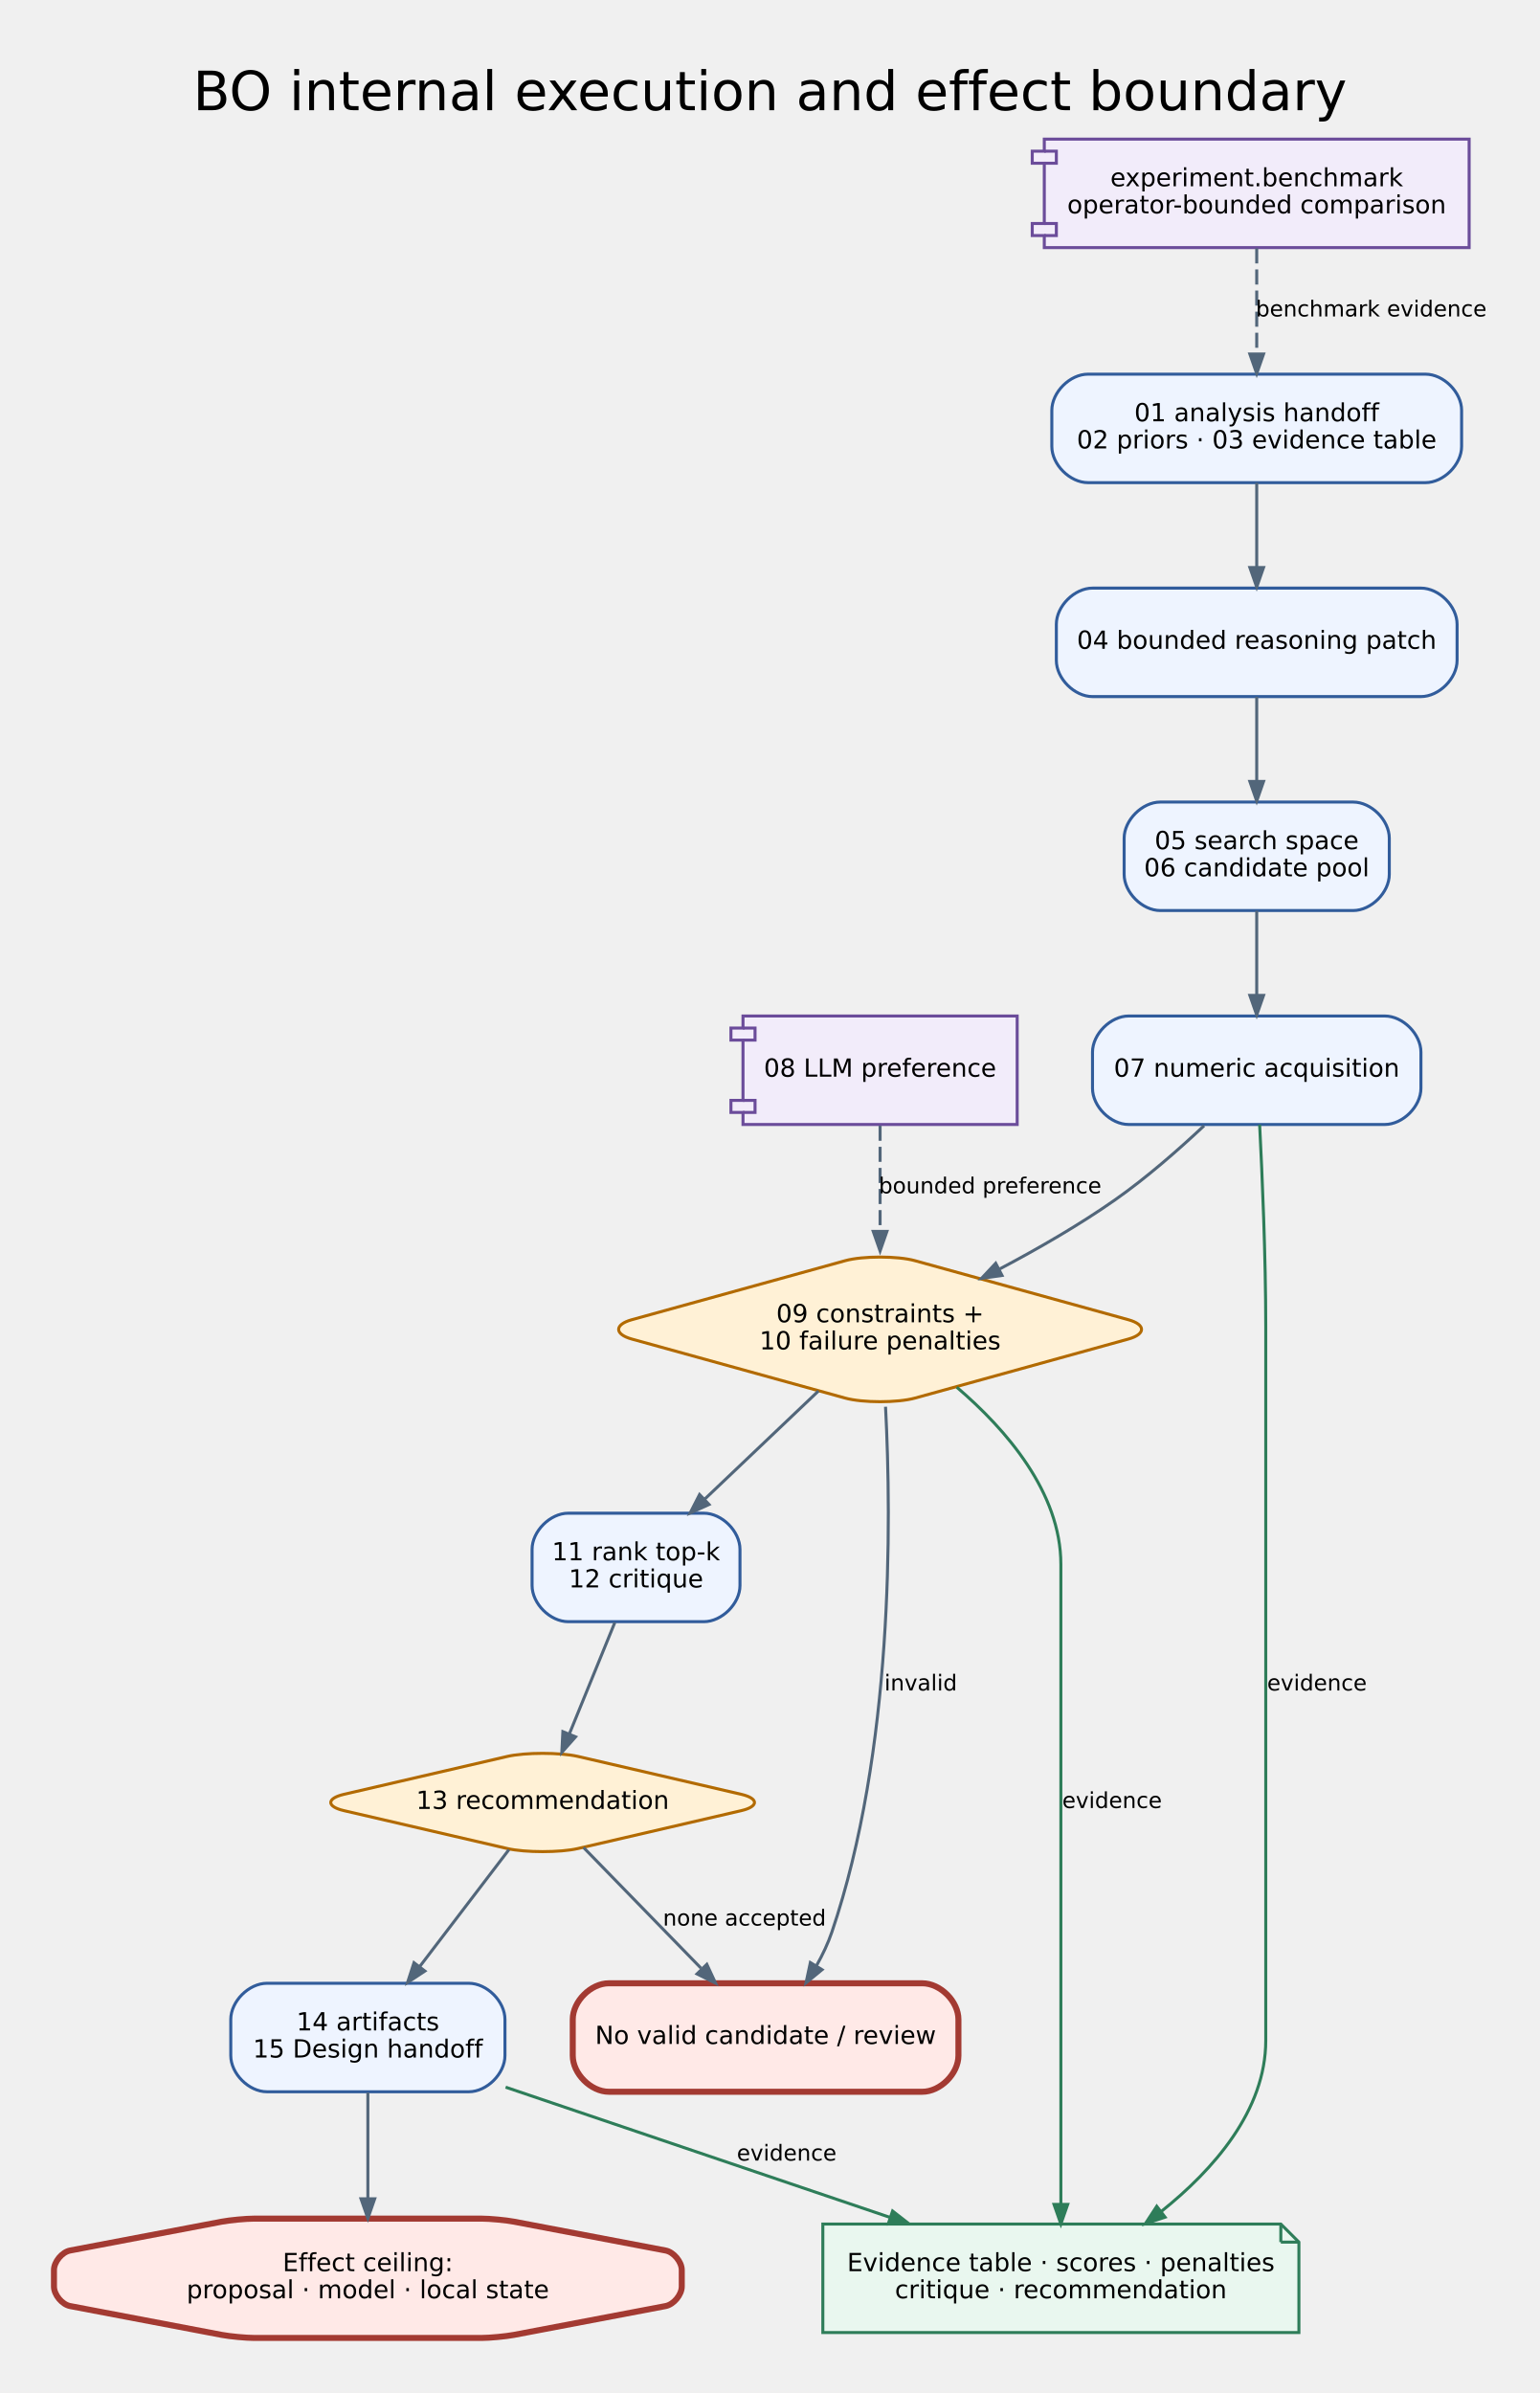
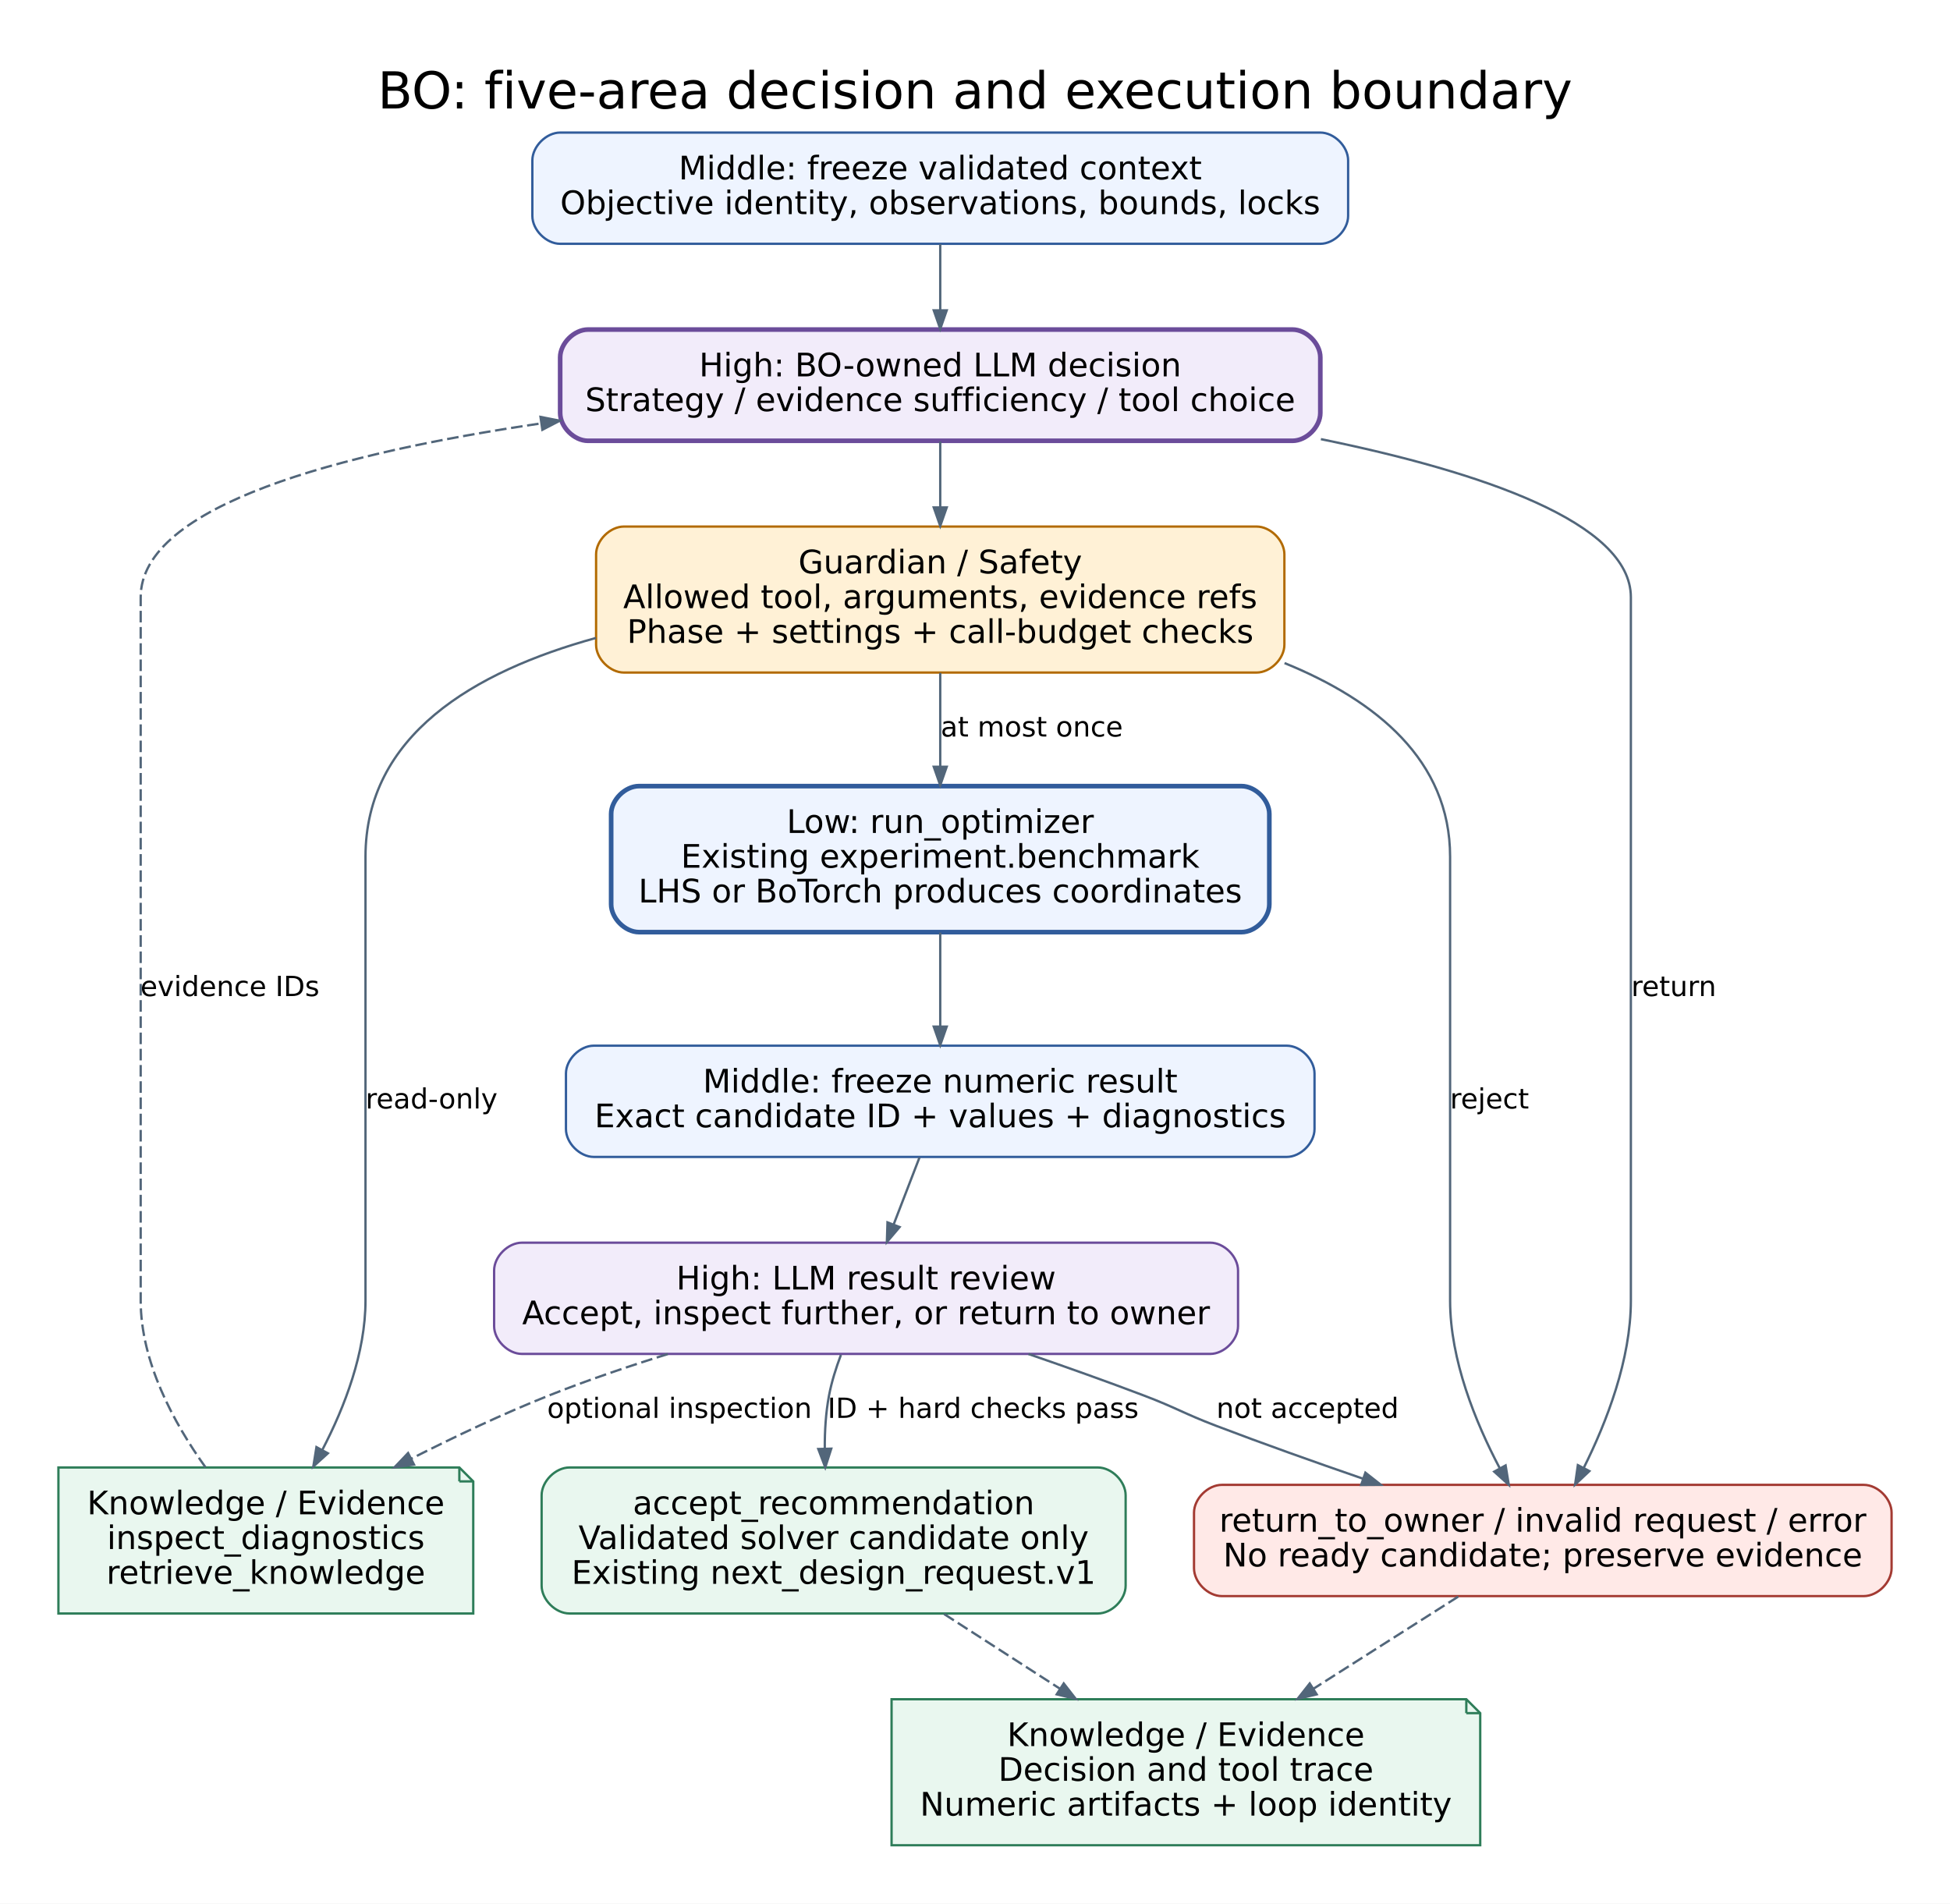
- <svg xmlns="http://www.w3.org/2000/svg" width="511pt" height="794pt" viewBox="0.00 0.00 511.09 793.80">
-   <g id="graph0" class="graph" transform="scale(1 1) rotate(0) translate(18 775.8)">
-     <text text-anchor="middle" x="237.54" y="-739.4" font-family="DejaVu Sans" font-size="18.00">BO internal execution and effect boundary</text>
+ <svg xmlns="http://www.w3.org/2000/svg" width="841pt" height="821pt" viewBox="0.00 0.00 841.40 821.40">
+   <g id="graph0" class="graph" transform="scale(1 1) rotate(0) translate(25.2 796.2)">
+     <polygon fill="#ffffff" stroke="transparent" points="-25.2,25.2 -25.2,-796.2 816.2,-796.2 816.2,25.2 -25.2,25.2" />
+     <text text-anchor="middle" x="395.5" y="-749.4" font-family="DejaVu Sans" font-size="22.00">BO: five-area decision and execution boundary</text>
    <g id="node1" class="node">
-       <path fill="#eef4ff" stroke="#315c9b" d="M455.09,-651.8C455.09,-651.8 343.09,-651.8 343.09,-651.8 337.09,-651.8 331.09,-645.8 331.09,-639.8 331.09,-639.8 331.09,-627.8 331.09,-627.8 331.09,-621.8 337.09,-615.8 343.09,-615.8 343.09,-615.8 455.09,-615.8 455.09,-615.8 461.09,-615.8 467.09,-621.8 467.09,-627.8 467.09,-627.8 467.09,-639.8 467.09,-639.8 467.09,-645.8 461.09,-651.8 455.09,-651.8" />
-       <text text-anchor="middle" x="399.09" y="-636.16" font-family="DejaVu Sans" font-size="8.30">01 analysis handoff</text>
-       <text text-anchor="middle" x="399.09" y="-627.16" font-family="DejaVu Sans" font-size="8.30">02 priors · 03 evidence table</text>
+       <path fill="#eef4ff" stroke="#315c9b" d="M544.5,-739C544.5,-739 216.5,-739 216.5,-739 210.5,-739 204.5,-733 204.5,-727 204.5,-727 204.5,-703 204.5,-703 204.5,-697 210.5,-691 216.5,-691 216.5,-691 544.5,-691 544.5,-691 550.5,-691 556.5,-697 556.5,-703 556.5,-703 556.5,-727 556.5,-727 556.5,-733 550.5,-739 544.5,-739" />
+       <text text-anchor="middle" x="380.5" y="-718.8" font-family="DejaVu Sans" font-size="14.00">Middle: freeze validated context</text>
+       <text text-anchor="middle" x="380.5" y="-703.8" font-family="DejaVu Sans" font-size="14.00">Objective identity, observations, bounds, locks</text>
    </g>
    <g id="node2" class="node">
-       <path fill="#eef4ff" stroke="#315c9b" d="M453.59,-580.8C453.59,-580.8 344.59,-580.8 344.59,-580.8 338.59,-580.8 332.59,-574.8 332.59,-568.8 332.59,-568.8 332.59,-556.8 332.59,-556.8 332.59,-550.8 338.59,-544.8 344.59,-544.8 344.59,-544.8 453.59,-544.8 453.59,-544.8 459.59,-544.8 465.59,-550.8 465.59,-556.8 465.59,-556.8 465.59,-568.8 465.59,-568.8 465.59,-574.8 459.59,-580.8 453.59,-580.8" />
-       <text text-anchor="middle" x="399.09" y="-560.66" font-family="DejaVu Sans" font-size="8.30">04 bounded reasoning patch</text>
+       <path fill="#f2ecfa" stroke="#6b4c9a" stroke-width="2" d="M532.5,-654C532.5,-654 228.5,-654 228.5,-654 222.5,-654 216.5,-648 216.5,-642 216.5,-642 216.5,-618 216.5,-618 216.5,-612 222.5,-606 228.5,-606 228.5,-606 532.5,-606 532.5,-606 538.5,-606 544.5,-612 544.5,-618 544.5,-618 544.5,-642 544.5,-642 544.5,-648 538.5,-654 532.5,-654" />
+       <text text-anchor="middle" x="380.5" y="-633.8" font-family="DejaVu Sans" font-size="14.00">High: BO-owned LLM decision</text>
+       <text text-anchor="middle" x="380.5" y="-618.8" font-family="DejaVu Sans" font-size="14.00">Strategy / evidence sufficiency / tool choice</text>
    </g>
    <g id="edge1" class="edge">
-       <path fill="none" stroke="#52667a" d="M399.09,-615.74C399.09,-607.35 399.09,-597.08 399.09,-587.9" />
-       <polygon fill="#52667a" stroke="#52667a" points="401.36,-587.64 399.09,-581.14 396.81,-587.64 401.36,-587.64" />
+       <path fill="none" stroke="#52667a" d="M380.5,-690.88C380.5,-682.05 380.5,-671.83 380.5,-662.36" />
+       <polygon fill="#52667a" stroke="#52667a" points="383.3,-662.28 380.5,-654.28 377.7,-662.28 383.3,-662.28" />
    </g>
    <g id="node3" class="node">
-       <path fill="#eef4ff" stroke="#315c9b" d="M431.09,-509.8C431.09,-509.8 367.09,-509.8 367.09,-509.8 361.09,-509.8 355.09,-503.8 355.09,-497.8 355.09,-497.8 355.09,-485.8 355.09,-485.8 355.09,-479.8 361.09,-473.8 367.09,-473.8 367.09,-473.8 431.09,-473.8 431.09,-473.8 437.09,-473.8 443.09,-479.8 443.09,-485.8 443.09,-485.8 443.09,-497.8 443.09,-497.8 443.09,-503.8 437.09,-509.8 431.09,-509.8" />
-       <text text-anchor="middle" x="399.09" y="-494.16" font-family="DejaVu Sans" font-size="8.30">05 search space</text>
-       <text text-anchor="middle" x="399.09" y="-485.16" font-family="DejaVu Sans" font-size="8.30">06 candidate pool</text>
+       <path fill="#fff1d6" stroke="#b26a00" d="M517,-569C517,-569 244,-569 244,-569 238,-569 232,-563 232,-557 232,-557 232,-518 232,-518 232,-512 238,-506 244,-506 244,-506 517,-506 517,-506 523,-506 529,-512 529,-518 529,-518 529,-557 529,-557 529,-563 523,-569 517,-569" />
+       <text text-anchor="middle" x="380.5" y="-548.8" font-family="DejaVu Sans" font-size="14.00">Guardian / Safety</text>
+       <text text-anchor="middle" x="380.5" y="-533.8" font-family="DejaVu Sans" font-size="14.00">Allowed tool, arguments, evidence refs</text>
+       <text text-anchor="middle" x="380.5" y="-518.8" font-family="DejaVu Sans" font-size="14.00">Phase + settings + call-budget checks</text>
    </g>
    <g id="edge2" class="edge">
-       <path fill="none" stroke="#52667a" d="M399.09,-544.74C399.09,-536.35 399.09,-526.08 399.09,-516.9" />
-       <polygon fill="#52667a" stroke="#52667a" points="401.36,-516.64 399.09,-510.14 396.81,-516.64 401.36,-516.64" />
+       <path fill="none" stroke="#52667a" d="M380.5,-605.69C380.5,-597.02 380.5,-586.93 380.5,-577.24" />
+       <polygon fill="#52667a" stroke="#52667a" points="383.3,-577.24 380.5,-569.24 377.7,-577.24 383.3,-577.24" />
+     </g>
+     <g id="node9" class="node">
+       <path fill="#ffe9e7" stroke="#a33a32" d="M779,-155.5C779,-155.5 502,-155.5 502,-155.5 496,-155.5 490,-149.5 490,-143.5 490,-143.5 490,-119.5 490,-119.5 490,-113.5 496,-107.5 502,-107.5 502,-107.5 779,-107.5 779,-107.5 785,-107.5 791,-113.5 791,-119.5 791,-119.5 791,-143.5 791,-143.5 791,-149.5 785,-155.5 779,-155.5" />
+       <text text-anchor="middle" x="640.5" y="-135.3" font-family="DejaVu Sans" font-size="14.00">return_to_owner / invalid request / error</text>
+       <text text-anchor="middle" x="640.5" y="-120.3" font-family="DejaVu Sans" font-size="14.00">No ready candidate; preserve evidence</text>
+     </g>
+     <g id="edge10" class="edge">
+       <path fill="none" stroke="#52667a" d="M544.75,-606.72C613.84,-592.58 678.5,-570.74 678.5,-538.5 678.5,-538.5 678.5,-538.5 678.5,-235 678.5,-209.59 668.1,-182.72 658.19,-162.87" />
+       <polygon fill="#52667a" stroke="#52667a" points="660.6,-161.44 654.43,-155.62 655.63,-164.01 660.6,-161.44" />
+       <text text-anchor="middle" x="697" y="-366.4" font-family="DejaVu Sans" font-size="12.00">return</text>
    </g>
    <g id="node4" class="node">
-       <path fill="#eef4ff" stroke="#315c9b" d="M441.59,-438.8C441.59,-438.8 356.59,-438.8 356.59,-438.8 350.59,-438.8 344.59,-432.8 344.59,-426.8 344.59,-426.8 344.59,-414.8 344.59,-414.8 344.59,-408.8 350.59,-402.8 356.59,-402.8 356.59,-402.8 441.59,-402.8 441.59,-402.8 447.59,-402.8 453.59,-408.8 453.59,-414.8 453.59,-414.8 453.59,-426.8 453.59,-426.8 453.59,-432.8 447.59,-438.8 441.59,-438.8" />
-       <text text-anchor="middle" x="399.09" y="-418.66" font-family="DejaVu Sans" font-size="8.30">07 numeric acquisition</text>
+       <polygon fill="#e9f7ef" stroke="#2e7d59" points="173,-163 0,-163 0,-100 179,-100 179,-157 173,-163" />
+       <polyline fill="none" stroke="#2e7d59" points="173,-163 173,-157 " />
+       <polyline fill="none" stroke="#2e7d59" points="179,-157 173,-157 " />
+       <text text-anchor="middle" x="89.5" y="-142.8" font-family="DejaVu Sans" font-size="14.00">Knowledge / Evidence</text>
+       <text text-anchor="middle" x="89.5" y="-127.8" font-family="DejaVu Sans" font-size="14.00">inspect_diagnostics</text>
+       <text text-anchor="middle" x="89.5" y="-112.8" font-family="DejaVu Sans" font-size="14.00">retrieve_knowledge</text>
    </g>
    <g id="edge3" class="edge">
-       <path fill="none" stroke="#52667a" d="M399.09,-473.74C399.09,-465.35 399.09,-455.08 399.09,-445.9" />
-       <polygon fill="#52667a" stroke="#52667a" points="401.36,-445.64 399.09,-439.14 396.81,-445.64 401.36,-445.64" />
+       <path fill="none" stroke="#52667a" d="M231.94,-520.93C179.12,-506.41 132.5,-478.78 132.5,-426.5 132.5,-426.5 132.5,-426.5 132.5,-235 132.5,-212.51 123.59,-189.26 113.88,-170.6" />
+       <polygon fill="#52667a" stroke="#52667a" points="116.27,-169.12 109.99,-163.42 111.34,-171.79 116.27,-169.12" />
+       <text text-anchor="middle" x="161" y="-317.9" font-family="DejaVu Sans" font-size="12.00">read-only</text>
+     </g>
+     <g id="node5" class="node">
+       <path fill="#eef4ff" stroke="#315c9b" stroke-width="2" d="M510.5,-457C510.5,-457 250.5,-457 250.5,-457 244.5,-457 238.5,-451 238.5,-445 238.5,-445 238.5,-406 238.5,-406 238.5,-400 244.5,-394 250.5,-394 250.5,-394 510.5,-394 510.5,-394 516.5,-394 522.5,-400 522.5,-406 522.5,-406 522.5,-445 522.5,-445 522.5,-451 516.5,-457 510.5,-457" />
+       <text text-anchor="middle" x="380.5" y="-436.8" font-family="DejaVu Sans" font-size="14.00">Low: run_optimizer</text>
+       <text text-anchor="middle" x="380.5" y="-421.8" font-family="DejaVu Sans" font-size="14.00">Existing experiment.benchmark</text>
+       <text text-anchor="middle" x="380.5" y="-406.8" font-family="DejaVu Sans" font-size="14.00">LHS or BoTorch produces coordinates</text>
+     </g>
+     <g id="edge5" class="edge">
+       <path fill="none" stroke="#52667a" d="M380.5,-505.86C380.5,-493.33 380.5,-478.69 380.5,-465.41" />
+       <polygon fill="#52667a" stroke="#52667a" points="383.3,-465.36 380.5,-457.36 377.7,-465.36 383.3,-465.36" />
+       <text text-anchor="middle" x="420" y="-478.4" font-family="DejaVu Sans" font-size="12.00">at most once</text>
+     </g>
+     <g id="edge11" class="edge">
+       <path fill="none" stroke="#52667a" d="M529.07,-510.09C568.59,-494.01 600.5,-468.14 600.5,-426.5 600.5,-426.5 600.5,-426.5 600.5,-235 600.5,-209.42 611.44,-182.56 621.88,-162.76" />
+       <polygon fill="#52667a" stroke="#52667a" points="624.45,-163.89 625.83,-155.53 619.54,-161.2 624.45,-163.89" />
+       <text text-anchor="middle" x="617.5" y="-317.9" font-family="DejaVu Sans" font-size="12.00">reject</text>
+     </g>
+     <g id="edge4" class="edge">
+       <path fill="none" stroke="#52667a" stroke-dasharray="5,2" d="M63.45,-163.1C49.64,-182.43 35.5,-208.65 35.5,-235 35.5,-538.5 35.5,-538.5 35.5,-538.5 35.5,-578.17 121.92,-600.8 208.25,-613.51" />
+       <polygon fill="#52667a" stroke="#52667a" points="208.02,-616.31 216.34,-614.67 208.82,-610.76 208.02,-616.31" />
+       <text text-anchor="middle" x="74" y="-366.4" font-family="DejaVu Sans" font-size="12.00">evidence IDs</text>
    </g>
    <g id="node6" class="node">
-       <path fill="#fff1d6" stroke="#b26a00" d="M262.52,-357.6C262.52,-357.6 191.66,-338 191.66,-338 185.87,-336.4 185.87,-333.2 191.66,-331.6 191.66,-331.6 262.52,-312 262.52,-312 268.31,-310.4 279.87,-310.4 285.66,-312 285.66,-312 356.52,-331.6 356.52,-331.6 362.31,-333.2 362.31,-336.4 356.52,-338 356.52,-338 285.66,-357.6 285.66,-357.6 279.87,-359.2 268.31,-359.2 262.52,-357.6" />
-       <text text-anchor="middle" x="274.09" y="-337.16" font-family="DejaVu Sans" font-size="8.30">09 constraints +</text>
-       <text text-anchor="middle" x="274.09" y="-328.16" font-family="DejaVu Sans" font-size="8.30">10 failure penalties</text>
+       <path fill="#eef4ff" stroke="#315c9b" d="M530,-345C530,-345 231,-345 231,-345 225,-345 219,-339 219,-333 219,-333 219,-309 219,-309 219,-303 225,-297 231,-297 231,-297 530,-297 530,-297 536,-297 542,-303 542,-309 542,-309 542,-333 542,-333 542,-339 536,-345 530,-345" />
+       <text text-anchor="middle" x="380.5" y="-324.8" font-family="DejaVu Sans" font-size="14.00">Middle: freeze numeric result</text>
+       <text text-anchor="middle" x="380.5" y="-309.8" font-family="DejaVu Sans" font-size="14.00">Exact candidate ID + values + diagnostics</text>
    </g>
-     <g id="edge4" class="edge">
-       <path fill="none" stroke="#52667a" d="M381.62,-402.39C373.11,-394.39 362.48,-385.09 352.09,-377.8 340.19,-369.45 326.44,-361.54 313.83,-354.88" />
-       <polygon fill="#52667a" stroke="#52667a" points="314.56,-352.7 307.75,-351.72 312.46,-356.74 314.56,-352.7" />
+     <g id="edge6" class="edge">
+       <path fill="none" stroke="#52667a" d="M380.5,-393.75C380.5,-380.98 380.5,-366.17 380.5,-353.34" />
+       <polygon fill="#52667a" stroke="#52667a" points="383.3,-353.23 380.5,-345.23 377.7,-353.23 383.3,-353.23" />
    </g>
-     <g id="node11" class="node">
-       <polygon fill="#e9f7ef" stroke="#2e7d59" points="407.09,-37.9 255.09,-37.9 255.09,-1.9 413.09,-1.9 413.09,-31.9 407.09,-37.9" />
-       <polyline fill="none" stroke="#2e7d59" points="407.09,-37.9 407.09,-31.9 " />
-       <polyline fill="none" stroke="#2e7d59" points="413.09,-31.9 407.09,-31.9 " />
-       <text text-anchor="middle" x="334.09" y="-22.26" font-family="DejaVu Sans" font-size="8.30">Evidence table · scores · penalties</text>
-       <text text-anchor="middle" x="334.09" y="-13.26" font-family="DejaVu Sans" font-size="8.30">critique · recommendation</text>
+     <g id="node7" class="node">
+       <path fill="#f2ecfa" stroke="#6b4c9a" d="M497,-260C497,-260 200,-260 200,-260 194,-260 188,-254 188,-248 188,-248 188,-224 188,-224 188,-218 194,-212 200,-212 200,-212 497,-212 497,-212 503,-212 509,-218 509,-224 509,-224 509,-248 509,-248 509,-254 503,-260 497,-260" />
+       <text text-anchor="middle" x="348.5" y="-239.8" font-family="DejaVu Sans" font-size="14.00">High: LLM result review</text>
+       <text text-anchor="middle" x="348.5" y="-224.8" font-family="DejaVu Sans" font-size="14.00">Accept, inspect further, or return to owner</text>
+     </g>
+     <g id="edge7" class="edge">
+       <path fill="none" stroke="#52667a" d="M371.59,-296.88C368.11,-287.87 364.08,-277.42 360.37,-267.79" />
+       <polygon fill="#52667a" stroke="#52667a" points="362.97,-266.74 357.48,-260.28 357.74,-268.76 362.97,-266.74" />
+     </g>
+     <g id="edge8" class="edge">
+       <path fill="none" stroke="#52667a" stroke-dasharray="5,2" d="M262.93,-211.93C245.71,-206.58 227.88,-200.52 211.5,-194 191.85,-186.18 171.09,-176.34 152.37,-166.85" />
+       <polygon fill="#52667a" stroke="#52667a" points="153.43,-164.25 145.04,-163.09 150.88,-169.23 153.43,-164.25" />
+       <text text-anchor="middle" x="268" y="-184.4" font-family="DejaVu Sans" font-size="12.00">optional inspection</text>
+     </g>
+     <g id="node8" class="node">
+       <path fill="#e9f7ef" stroke="#2e7d59" d="M448.5,-163C448.5,-163 220.5,-163 220.5,-163 214.5,-163 208.5,-157 208.5,-151 208.5,-151 208.5,-112 208.5,-112 208.5,-106 214.5,-100 220.5,-100 220.5,-100 448.5,-100 448.5,-100 454.5,-100 460.5,-106 460.5,-112 460.5,-112 460.5,-151 460.5,-151 460.5,-157 454.5,-163 448.5,-163" />
+       <text text-anchor="middle" x="334.5" y="-142.8" font-family="DejaVu Sans" font-size="14.00">accept_recommendation</text>
+       <text text-anchor="middle" x="334.5" y="-127.8" font-family="DejaVu Sans" font-size="14.00">Validated solver candidate only</text>
+       <text text-anchor="middle" x="334.5" y="-112.8" font-family="DejaVu Sans" font-size="14.00">Existing next_design_request.v1</text>
+     </g>
+     <g id="edge9" class="edge">
+       <path fill="none" stroke="#52667a" d="M337.65,-211.59C335.52,-205.95 333.6,-199.86 332.5,-194 331.12,-186.68 330.64,-178.78 330.68,-171.16" />
+       <polygon fill="#52667a" stroke="#52667a" points="333.48,-171.12 330.89,-163.04 327.88,-170.97 333.48,-171.12" />
+       <text text-anchor="middle" x="399" y="-184.4" font-family="DejaVu Sans" font-size="12.00">ID + hard checks pass</text>
+     </g>
+     <g id="edge12" class="edge">
+       <path fill="none" stroke="#52667a" d="M418.59,-211.95C435.04,-206.29 452.45,-200.1 468.5,-194 482.47,-188.69 485.54,-186.32 499.5,-181 519.88,-173.23 542.11,-165.33 562.77,-158.21" />
+       <polygon fill="#52667a" stroke="#52667a" points="563.95,-160.77 570.61,-155.53 562.13,-155.47 563.95,-160.77" />
+       <text text-anchor="middle" x="539" y="-184.4" font-family="DejaVu Sans" font-size="12.00">not accepted</text>
+     </g>
+     <g id="node10" class="node">
+       <polygon fill="#e9f7ef" stroke="#2e7d59" points="607.5,-63 359.5,-63 359.5,0 613.5,0 613.5,-57 607.5,-63" />
+       <polyline fill="none" stroke="#2e7d59" points="607.5,-63 607.5,-57 " />
+       <polyline fill="none" stroke="#2e7d59" points="613.5,-57 607.5,-57 " />
+       <text text-anchor="middle" x="486.5" y="-42.8" font-family="DejaVu Sans" font-size="14.00">Knowledge / Evidence</text>
+       <text text-anchor="middle" x="486.5" y="-27.8" font-family="DejaVu Sans" font-size="14.00">Decision and tool trace</text>
+       <text text-anchor="middle" x="486.5" y="-12.8" font-family="DejaVu Sans" font-size="14.00">Numeric artifacts + loop identity</text>
    </g>
    <g id="edge13" class="edge">
-       <path fill="none" stroke="#2e7d59" d="M400.06,-402.75C400.93,-385.79 402.09,-359 402.09,-335.8 402.09,-335.8 402.09,-335.8 402.09,-98.8 402.09,-75.53 384.66,-55.86 367.45,-42.11" />
-       <polygon fill="#2e7d59" stroke="#2e7d59" points="368.68,-40.18 362.14,-38.03 365.91,-43.79 368.68,-40.18" />
-       <text text-anchor="middle" x="419.09" y="-214.96" font-family="DejaVu Sans" font-size="7.30">evidence</text>
-     </g>
-     <g id="node5" class="node">
-       <polygon fill="#f2ecfa" stroke="#6b4c9a" points="319.59,-438.8 228.59,-438.8 228.59,-434.8 224.59,-434.8 224.59,-430.8 228.59,-430.8 228.59,-410.8 224.59,-410.8 224.59,-406.8 228.59,-406.8 228.59,-402.8 319.59,-402.8 319.59,-438.8" />
-       <polyline fill="none" stroke="#6b4c9a" points="228.59,-434.8 232.59,-434.8 232.59,-430.8 228.59,-430.8 " />
-       <polyline fill="none" stroke="#6b4c9a" points="228.59,-410.8 232.59,-410.8 232.59,-406.8 228.59,-406.8 " />
-       <text text-anchor="middle" x="274.09" y="-418.66" font-family="DejaVu Sans" font-size="8.30">08 LLM preference</text>
-     </g>
-     <g id="edge9" class="edge">
-       <path fill="none" stroke="#52667a" stroke-dasharray="5,2" d="M274.09,-402.39C274.09,-392.35 274.09,-379.41 274.09,-367.61" />
-       <polygon fill="#52667a" stroke="#52667a" points="276.36,-367.33 274.09,-360.83 271.81,-367.33 276.36,-367.33" />
-       <text text-anchor="middle" x="310.59" y="-379.96" font-family="DejaVu Sans" font-size="7.30">bounded preference</text>
-     </g>
-     <g id="node7" class="node">
-       <path fill="#eef4ff" stroke="#315c9b" d="M215.59,-273.8C215.59,-273.8 170.59,-273.8 170.59,-273.8 164.59,-273.8 158.59,-267.8 158.59,-261.8 158.59,-261.8 158.59,-249.8 158.59,-249.8 158.59,-243.8 164.59,-237.8 170.59,-237.8 170.59,-237.8 215.59,-237.8 215.59,-237.8 221.59,-237.8 227.59,-243.8 227.59,-249.8 227.59,-249.8 227.59,-261.8 227.59,-261.8 227.59,-267.8 221.59,-273.8 215.59,-273.8" />
-       <text text-anchor="middle" x="193.09" y="-258.16" font-family="DejaVu Sans" font-size="8.30">11 rank top-k</text>
-       <text text-anchor="middle" x="193.09" y="-249.16" font-family="DejaVu Sans" font-size="8.30">12 critique</text>
-     </g>
-     <g id="edge5" class="edge">
-       <path fill="none" stroke="#52667a" d="M253.65,-314.37C242.17,-303.45 227.81,-289.8 215.95,-278.53" />
-       <polygon fill="#52667a" stroke="#52667a" points="217.32,-276.69 211.04,-273.86 214.18,-279.99 217.32,-276.69" />
+       <path fill="none" stroke="#52667a" stroke-dasharray="5,2" d="M382.18,-99.76C398.02,-89.54 415.78,-78.09 432.1,-67.57" />
+       <polygon fill="#52667a" stroke="#52667a" points="433.79,-69.82 438.99,-63.13 430.75,-65.11 433.79,-69.82" />
    </g>
    <g id="edge14" class="edge">
-       <path fill="none" stroke="#2e7d59" d="M299.54,-315.61C315.89,-301.63 334.09,-280.69 334.09,-256.8 334.09,-256.8 334.09,-256.8 334.09,-98.8 334.09,-80.62 334.09,-60.06 334.09,-44.62" />
-       <polygon fill="#2e7d59" stroke="#2e7d59" points="336.36,-44.42 334.09,-37.92 331.81,-44.42 336.36,-44.42" />
-       <text text-anchor="middle" x="351.09" y="-175.96" font-family="DejaVu Sans" font-size="7.30">evidence</text>
-     </g>
-     <g id="node12" class="node">
-       <path fill="#ffe9e7" stroke="#a33a32" stroke-width="2" d="M288.09,-117.8C288.09,-117.8 184.09,-117.8 184.09,-117.8 178.09,-117.8 172.09,-111.8 172.09,-105.8 172.09,-105.8 172.09,-93.8 172.09,-93.8 172.09,-87.8 178.09,-81.8 184.09,-81.8 184.09,-81.8 288.09,-81.8 288.09,-81.8 294.09,-81.8 300.09,-87.8 300.09,-93.8 300.09,-93.8 300.09,-105.8 300.09,-105.8 300.09,-111.8 294.09,-117.8 288.09,-117.8" />
-       <text text-anchor="middle" x="236.09" y="-97.66" font-family="DejaVu Sans" font-size="8.30">No valid candidate / review</text>
-     </g>
-     <g id="edge11" class="edge">
-       <path fill="none" stroke="#52667a" d="M275.9,-309.13C277.89,-270.74 278.48,-194.86 258.09,-134.8 256.82,-131.05 255.04,-127.3 253.03,-123.73" />
-       <polygon fill="#52667a" stroke="#52667a" points="254.83,-122.31 249.51,-117.94 250.95,-124.67 254.83,-122.31" />
-       <text text-anchor="middle" x="287.59" y="-214.96" font-family="DejaVu Sans" font-size="7.30">invalid</text>
-     </g>
-     <g id="node8" class="node">
-       <path fill="#fff1d6" stroke="#b26a00" d="M150.4,-193.09C150.4,-193.09 96.16,-180.51 96.16,-180.51 90.31,-179.15 90.31,-176.44 96.16,-175.09 96.16,-175.09 150.4,-162.51 150.4,-162.51 156.24,-161.15 167.93,-161.15 173.78,-162.51 173.78,-162.51 228.02,-175.09 228.02,-175.09 233.87,-176.44 233.87,-179.15 228.02,-180.51 228.02,-180.51 173.78,-193.09 173.78,-193.09 167.93,-194.44 156.24,-194.44 150.4,-193.09" />
-       <text text-anchor="middle" x="162.09" y="-175.66" font-family="DejaVu Sans" font-size="8.30">13 recommendation</text>
-     </g>
-     <g id="edge6" class="edge">
-       <path fill="none" stroke="#52667a" d="M186.06,-237.55C181.59,-226.62 175.78,-212.37 171,-200.64" />
-       <polygon fill="#52667a" stroke="#52667a" points="173.03,-199.58 168.46,-194.43 168.81,-201.3 173.03,-199.58" />
-     </g>
-     <g id="node9" class="node">
-       <path fill="#eef4ff" stroke="#315c9b" d="M137.59,-117.8C137.59,-117.8 70.59,-117.8 70.59,-117.8 64.59,-117.8 58.59,-111.8 58.59,-105.8 58.59,-105.8 58.59,-93.8 58.59,-93.8 58.59,-87.8 64.59,-81.8 70.59,-81.8 70.59,-81.8 137.59,-81.8 137.59,-81.8 143.59,-81.8 149.59,-87.8 149.59,-93.8 149.59,-93.8 149.59,-105.8 149.59,-105.8 149.59,-111.8 143.59,-117.8 137.59,-117.8" />
-       <text text-anchor="middle" x="104.09" y="-102.16" font-family="DejaVu Sans" font-size="8.30">14 artifacts</text>
-       <text text-anchor="middle" x="104.09" y="-93.16" font-family="DejaVu Sans" font-size="8.30">15 Design handoff</text>
-     </g>
-     <g id="edge7" class="edge">
-       <path fill="none" stroke="#52667a" d="M150.91,-162.15C142.5,-151.12 130.82,-135.83 121.23,-123.26" />
-       <polygon fill="#52667a" stroke="#52667a" points="123.02,-121.86 117.27,-118.07 119.4,-124.62 123.02,-121.86" />
-     </g>
-     <g id="edge12" class="edge">
-       <path fill="none" stroke="#52667a" d="M175.66,-162.86C186.57,-151.66 202.08,-135.73 214.66,-122.81" />
-       <polygon fill="#52667a" stroke="#52667a" points="216.59,-124.09 219.49,-117.84 213.33,-120.91 216.59,-124.09" />
-       <text text-anchor="middle" x="229.09" y="-136.96" font-family="DejaVu Sans" font-size="7.30">none accepted</text>
-     </g>
-     <g id="edge15" class="edge">
-       <path fill="none" stroke="#2e7d59" d="M149.81,-83.32C186.49,-70.89 238.17,-53.39 277.47,-40.08" />
-       <polygon fill="#2e7d59" stroke="#2e7d59" points="278.24,-42.22 283.67,-37.98 276.78,-37.91 278.24,-42.22" />
-       <text text-anchor="middle" x="243.09" y="-58.96" font-family="DejaVu Sans" font-size="7.30">evidence</text>
-     </g>
-     <g id="node13" class="node">
-       <path fill="#ffe9e7" stroke="#a33a32" stroke-width="2" d="M208.27,-17.17C208.27,-17.17 208.27,-22.63 208.27,-22.63 208.27,-25.37 205.58,-28.61 202.9,-29.12 202.9,-29.12 152.61,-38.68 152.61,-38.68 149.93,-39.19 144.51,-39.7 141.78,-39.7 141.78,-39.7 66.4,-39.7 66.4,-39.7 63.67,-39.7 58.25,-39.19 55.57,-38.68 55.57,-38.68 5.28,-29.12 5.28,-29.12 2.6,-28.61 -0.09,-25.37 -0.09,-22.63 -0.09,-22.63 -0.09,-17.17 -0.09,-17.17 -0.09,-14.43 2.6,-11.19 5.28,-10.68 5.28,-10.68 55.57,-1.12 55.57,-1.12 58.25,-0.61 63.67,-0.1 66.4,-0.1 66.4,-0.1 141.78,-0.1 141.78,-0.1 144.51,-0.1 149.93,-0.61 152.61,-1.12 152.61,-1.12 202.9,-10.68 202.9,-10.68 205.58,-11.19 208.27,-14.43 208.27,-17.17" />
-       <text text-anchor="middle" x="104.09" y="-22.26" font-family="DejaVu Sans" font-size="8.30">Effect ceiling:</text>
-       <text text-anchor="middle" x="104.09" y="-13.26" font-family="DejaVu Sans" font-size="8.30">proposal · model · local state</text>
-     </g>
-     <g id="edge8" class="edge">
-       <path fill="none" stroke="#52667a" d="M104.09,-81.51C104.09,-71.17 104.09,-57.84 104.09,-46.32" />
-       <polygon fill="#52667a" stroke="#52667a" points="106.36,-46.28 104.09,-39.78 101.81,-46.28 106.36,-46.28" />
-     </g>
-     <g id="node10" class="node">
-       <polygon fill="#f2ecfa" stroke="#6b4c9a" points="469.59,-729.8 328.59,-729.8 328.59,-725.8 324.59,-725.8 324.59,-721.8 328.59,-721.8 328.59,-701.8 324.59,-701.8 324.59,-697.8 328.59,-697.8 328.59,-693.8 469.59,-693.8 469.59,-729.8" />
-       <polyline fill="none" stroke="#6b4c9a" points="328.59,-725.8 332.59,-725.8 332.59,-721.8 328.59,-721.8 " />
-       <polyline fill="none" stroke="#6b4c9a" points="328.59,-701.8 332.59,-701.8 332.59,-697.8 328.59,-697.8 " />
-       <text text-anchor="middle" x="399.09" y="-714.16" font-family="DejaVu Sans" font-size="8.30">experiment.benchmark</text>
-       <text text-anchor="middle" x="399.09" y="-705.16" font-family="DejaVu Sans" font-size="8.30">operator-bounded comparison</text>
-     </g>
-     <g id="edge10" class="edge">
-       <path fill="none" stroke="#52667a" stroke-dasharray="5,2" d="M399.09,-693.55C399.09,-683.25 399.09,-670.02 399.09,-658.72" />
-       <polygon fill="#52667a" stroke="#52667a" points="401.36,-658.48 399.09,-651.98 396.81,-658.48 401.36,-658.48" />
-       <text text-anchor="middle" x="437.09" y="-670.96" font-family="DejaVu Sans" font-size="7.30">benchmark evidence</text>
+       <path fill="none" stroke="#52667a" stroke-dasharray="5,2" d="M604,-107.28C585.38,-95.43 562.35,-80.77 541.62,-67.58" />
+       <polygon fill="#52667a" stroke="#52667a" points="542.94,-65.1 534.69,-63.16 539.93,-69.82 542.94,-65.1" />
    </g>
  </g>
</svg>
